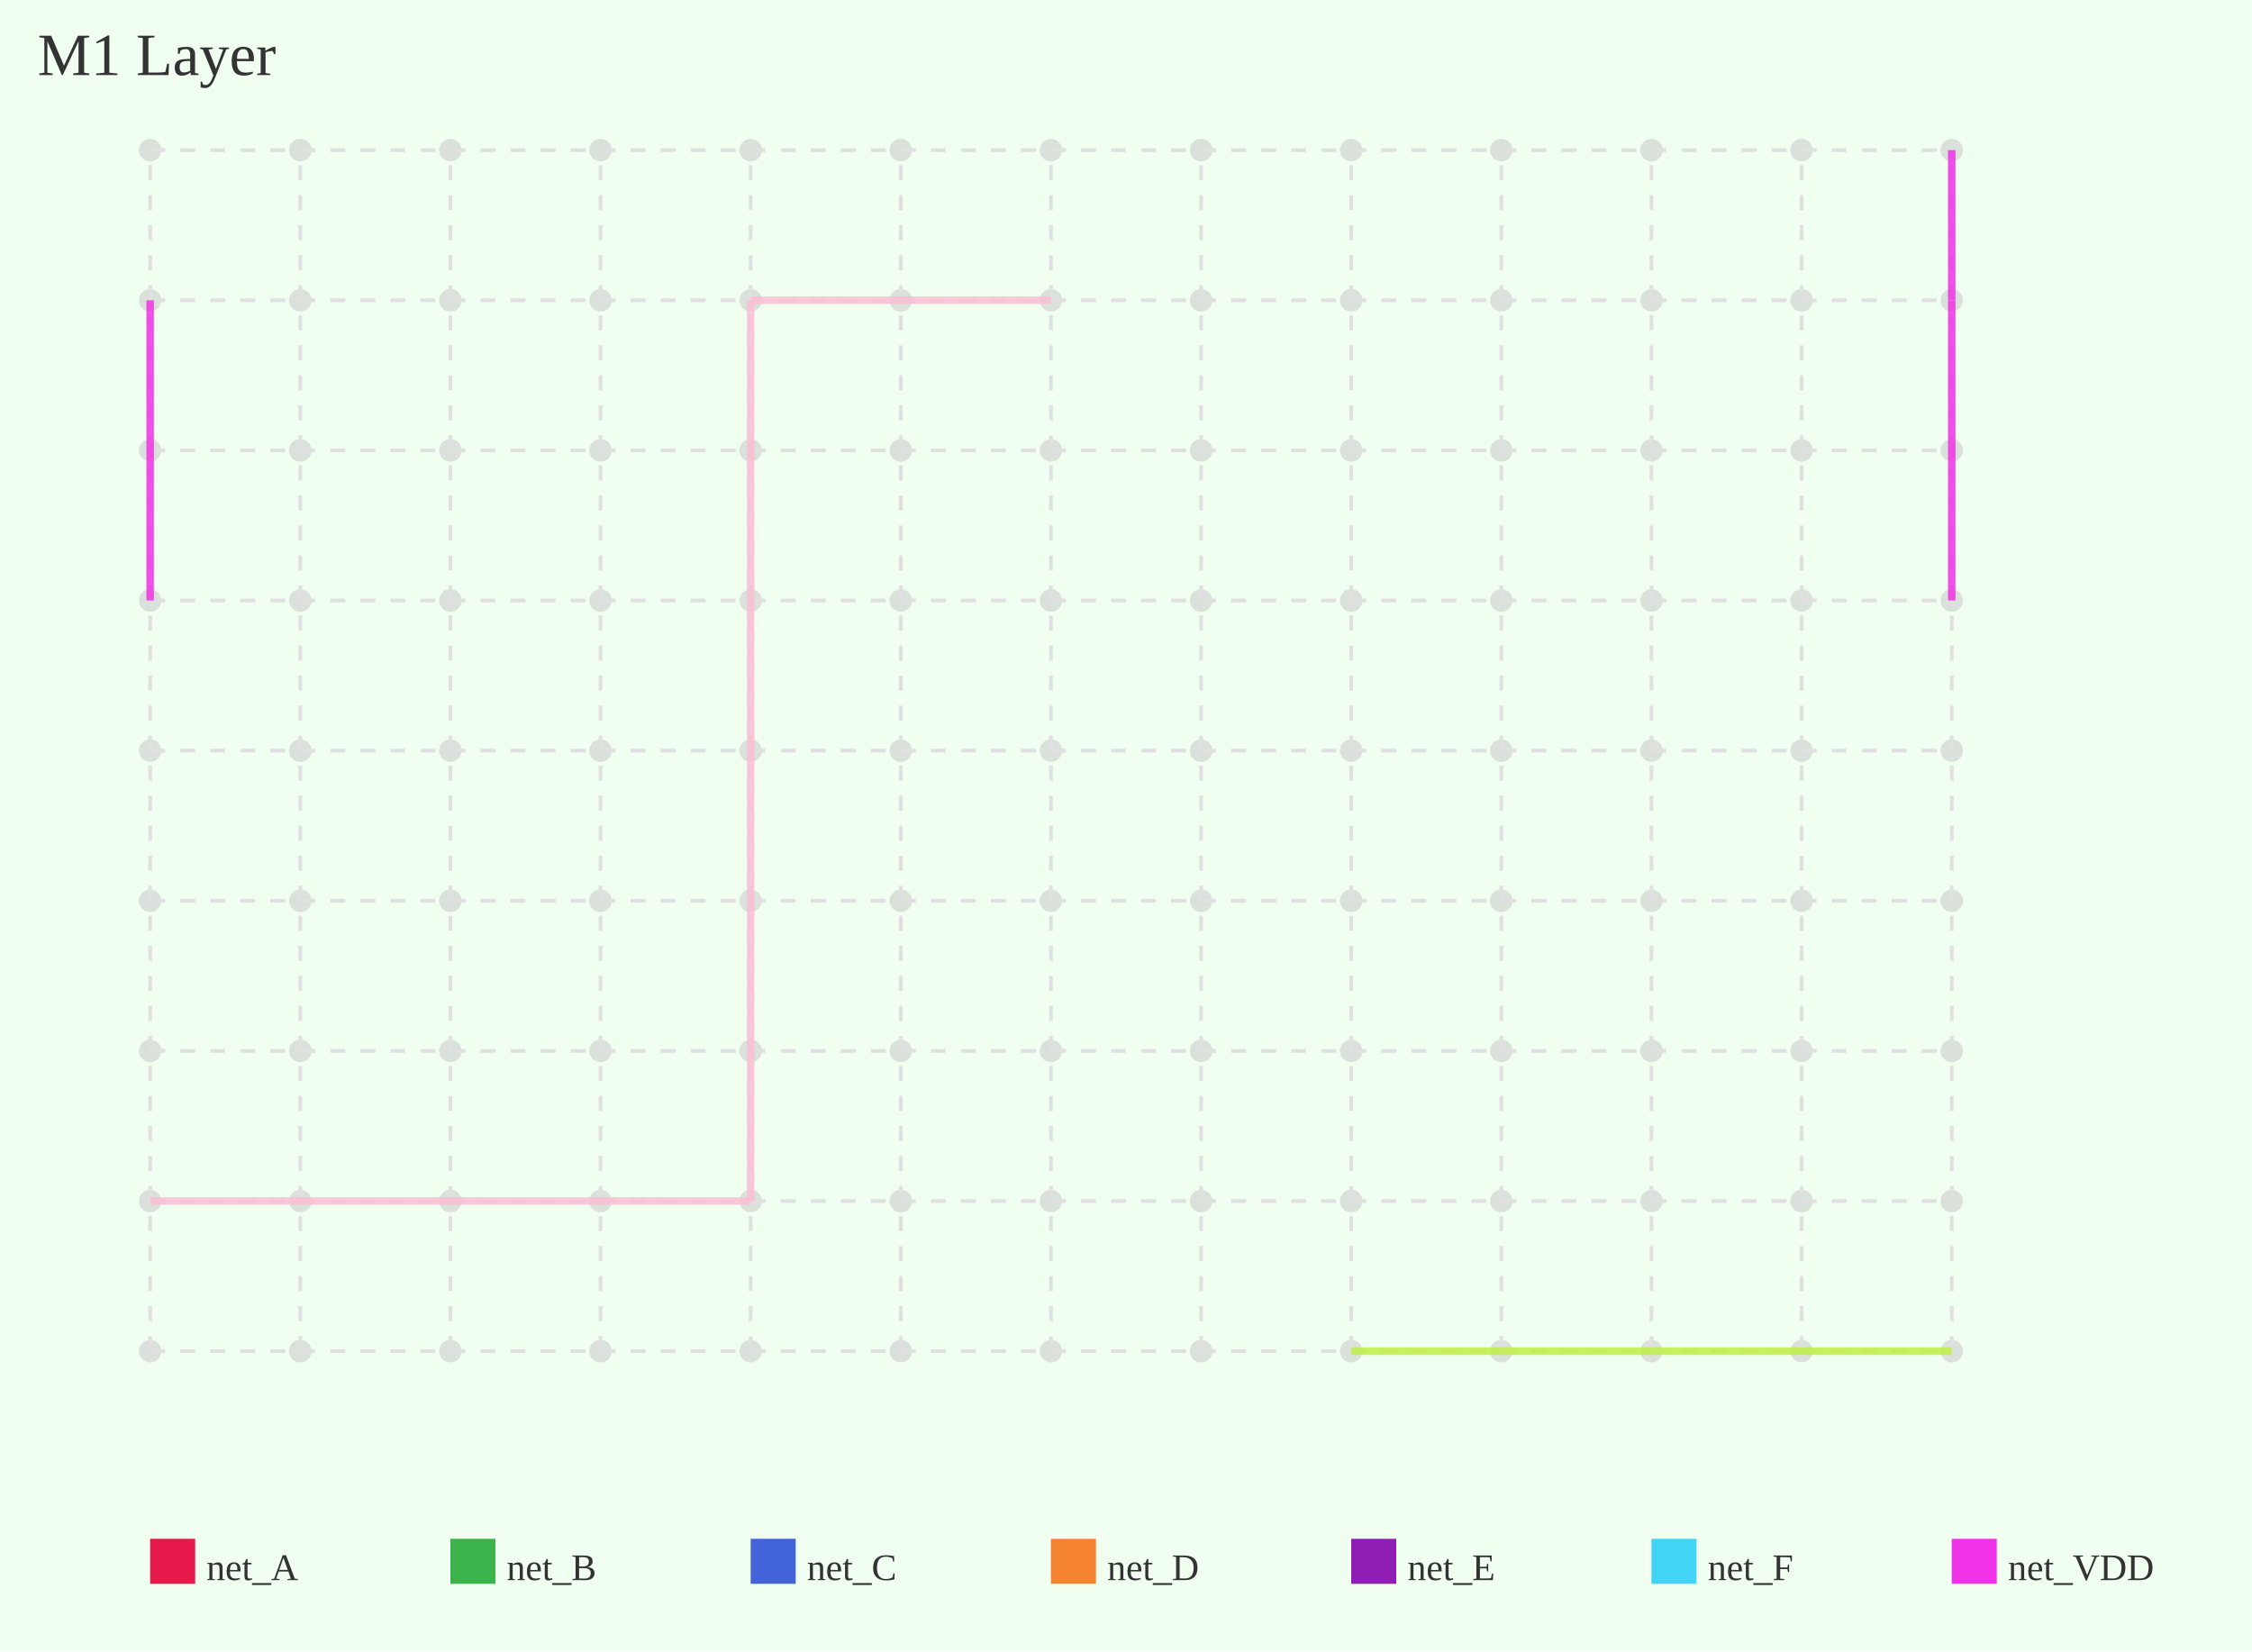
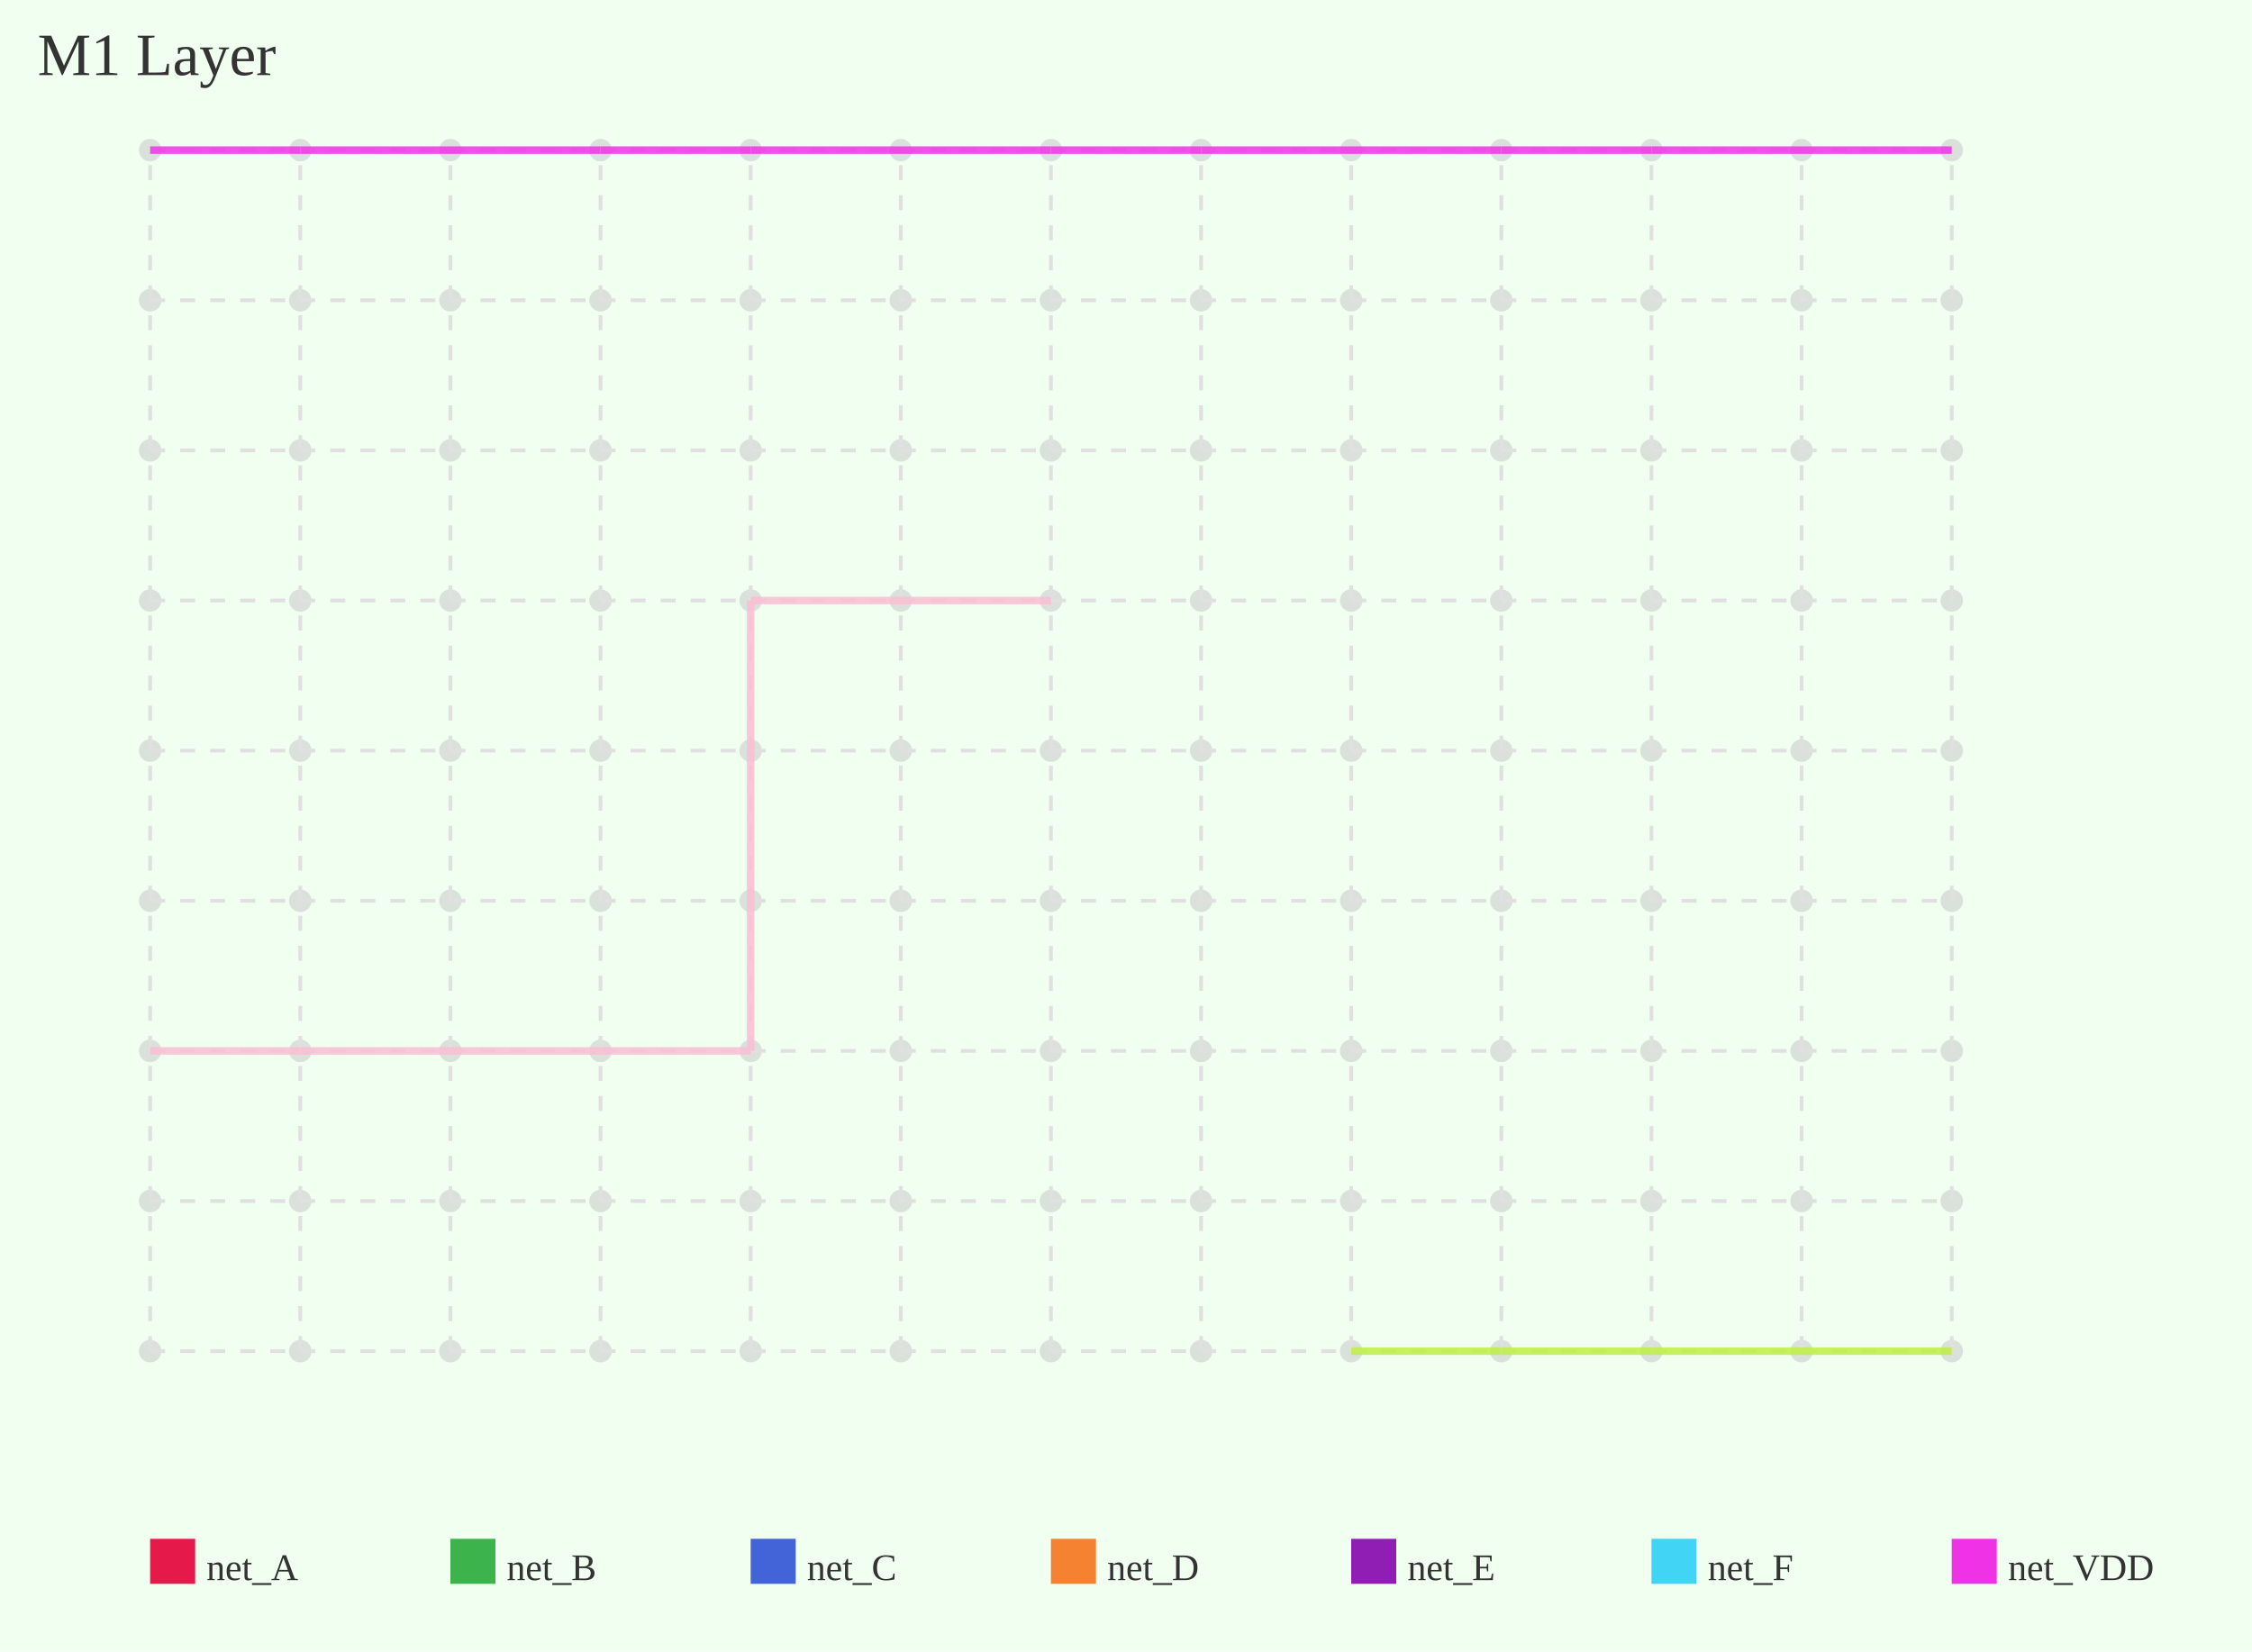
<svg xmlns="http://www.w3.org/2000/svg" width="600" height="440">
  <rect width="600" height="440" fill="#f0fff0" />
  <text x="10" y="20" font-size="16" fill="#333">M1 Layer</text>
  <circle cx="40" cy="360" r="3" fill="#cccccc" opacity="0.6" />
  <circle cx="40" cy="320" r="3" fill="#cccccc" opacity="0.6" />
  <circle cx="40" cy="280" r="3" fill="#cccccc" opacity="0.6" />
  <circle cx="40" cy="240" r="3" fill="#cccccc" opacity="0.6" />
  <circle cx="40" cy="200" r="3" fill="#cccccc" opacity="0.6" />
  <circle cx="40" cy="160" r="3" fill="#cccccc" opacity="0.6" />
  <circle cx="40" cy="120" r="3" fill="#cccccc" opacity="0.6" />
  <circle cx="40" cy="80" r="3" fill="#cccccc" opacity="0.6" />
  <circle cx="40" cy="40" r="3" fill="#cccccc" opacity="0.6" />
  <circle cx="80" cy="360" r="3" fill="#cccccc" opacity="0.6" />
  <circle cx="80" cy="320" r="3" fill="#cccccc" opacity="0.6" />
  <circle cx="80" cy="280" r="3" fill="#cccccc" opacity="0.6" />
  <circle cx="80" cy="240" r="3" fill="#cccccc" opacity="0.6" />
  <circle cx="80" cy="200" r="3" fill="#cccccc" opacity="0.6" />
  <circle cx="80" cy="160" r="3" fill="#cccccc" opacity="0.6" />
  <circle cx="80" cy="120" r="3" fill="#cccccc" opacity="0.6" />
  <circle cx="80" cy="80" r="3" fill="#cccccc" opacity="0.6" />
  <circle cx="80" cy="40" r="3" fill="#cccccc" opacity="0.6" />
  <circle cx="120" cy="360" r="3" fill="#cccccc" opacity="0.6" />
  <circle cx="120" cy="320" r="3" fill="#cccccc" opacity="0.6" />
  <circle cx="120" cy="280" r="3" fill="#cccccc" opacity="0.6" />
  <circle cx="120" cy="240" r="3" fill="#cccccc" opacity="0.6" />
  <circle cx="120" cy="200" r="3" fill="#cccccc" opacity="0.6" />
  <circle cx="120" cy="160" r="3" fill="#cccccc" opacity="0.6" />
  <circle cx="120" cy="120" r="3" fill="#cccccc" opacity="0.6" />
  <circle cx="120" cy="80" r="3" fill="#cccccc" opacity="0.6" />
  <circle cx="120" cy="40" r="3" fill="#cccccc" opacity="0.6" />
  <circle cx="160" cy="360" r="3" fill="#cccccc" opacity="0.6" />
  <circle cx="160" cy="320" r="3" fill="#cccccc" opacity="0.6" />
  <circle cx="160" cy="280" r="3" fill="#cccccc" opacity="0.6" />
  <circle cx="160" cy="240" r="3" fill="#cccccc" opacity="0.6" />
  <circle cx="160" cy="200" r="3" fill="#cccccc" opacity="0.6" />
  <circle cx="160" cy="160" r="3" fill="#cccccc" opacity="0.6" />
  <circle cx="160" cy="120" r="3" fill="#cccccc" opacity="0.6" />
  <circle cx="160" cy="80" r="3" fill="#cccccc" opacity="0.6" />
  <circle cx="160" cy="40" r="3" fill="#cccccc" opacity="0.6" />
  <circle cx="200" cy="360" r="3" fill="#cccccc" opacity="0.6" />
  <circle cx="200" cy="320" r="3" fill="#cccccc" opacity="0.6" />
  <circle cx="200" cy="280" r="3" fill="#cccccc" opacity="0.6" />
  <circle cx="200" cy="240" r="3" fill="#cccccc" opacity="0.6" />
  <circle cx="200" cy="200" r="3" fill="#cccccc" opacity="0.6" />
  <circle cx="200" cy="160" r="3" fill="#cccccc" opacity="0.6" />
  <circle cx="200" cy="120" r="3" fill="#cccccc" opacity="0.6" />
  <circle cx="200" cy="80" r="3" fill="#cccccc" opacity="0.6" />
  <circle cx="200" cy="40" r="3" fill="#cccccc" opacity="0.6" />
  <circle cx="240" cy="360" r="3" fill="#cccccc" opacity="0.6" />
  <circle cx="240" cy="320" r="3" fill="#cccccc" opacity="0.6" />
  <circle cx="240" cy="280" r="3" fill="#cccccc" opacity="0.6" />
  <circle cx="240" cy="240" r="3" fill="#cccccc" opacity="0.6" />
  <circle cx="240" cy="200" r="3" fill="#cccccc" opacity="0.6" />
  <circle cx="240" cy="160" r="3" fill="#cccccc" opacity="0.6" />
  <circle cx="240" cy="120" r="3" fill="#cccccc" opacity="0.6" />
  <circle cx="240" cy="80" r="3" fill="#cccccc" opacity="0.6" />
  <circle cx="240" cy="40" r="3" fill="#cccccc" opacity="0.6" />
  <circle cx="280" cy="360" r="3" fill="#cccccc" opacity="0.6" />
  <circle cx="280" cy="320" r="3" fill="#cccccc" opacity="0.6" />
  <circle cx="280" cy="280" r="3" fill="#cccccc" opacity="0.6" />
  <circle cx="280" cy="240" r="3" fill="#cccccc" opacity="0.6" />
  <circle cx="280" cy="200" r="3" fill="#cccccc" opacity="0.6" />
  <circle cx="280" cy="160" r="3" fill="#cccccc" opacity="0.6" />
  <circle cx="280" cy="120" r="3" fill="#cccccc" opacity="0.6" />
  <circle cx="280" cy="80" r="3" fill="#cccccc" opacity="0.6" />
  <circle cx="280" cy="40" r="3" fill="#cccccc" opacity="0.6" />
  <circle cx="320" cy="360" r="3" fill="#cccccc" opacity="0.6" />
  <circle cx="320" cy="320" r="3" fill="#cccccc" opacity="0.6" />
  <circle cx="320" cy="280" r="3" fill="#cccccc" opacity="0.6" />
  <circle cx="320" cy="240" r="3" fill="#cccccc" opacity="0.6" />
  <circle cx="320" cy="200" r="3" fill="#cccccc" opacity="0.6" />
  <circle cx="320" cy="160" r="3" fill="#cccccc" opacity="0.6" />
  <circle cx="320" cy="120" r="3" fill="#cccccc" opacity="0.6" />
  <circle cx="320" cy="80" r="3" fill="#cccccc" opacity="0.6" />
  <circle cx="320" cy="40" r="3" fill="#cccccc" opacity="0.6" />
  <circle cx="360" cy="360" r="3" fill="#cccccc" opacity="0.6" />
  <circle cx="360" cy="320" r="3" fill="#cccccc" opacity="0.6" />
  <circle cx="360" cy="280" r="3" fill="#cccccc" opacity="0.6" />
  <circle cx="360" cy="240" r="3" fill="#cccccc" opacity="0.6" />
  <circle cx="360" cy="200" r="3" fill="#cccccc" opacity="0.6" />
  <circle cx="360" cy="160" r="3" fill="#cccccc" opacity="0.6" />
  <circle cx="360" cy="120" r="3" fill="#cccccc" opacity="0.6" />
  <circle cx="360" cy="80" r="3" fill="#cccccc" opacity="0.6" />
  <circle cx="360" cy="40" r="3" fill="#cccccc" opacity="0.6" />
  <circle cx="400" cy="360" r="3" fill="#cccccc" opacity="0.6" />
  <circle cx="400" cy="320" r="3" fill="#cccccc" opacity="0.6" />
  <circle cx="400" cy="280" r="3" fill="#cccccc" opacity="0.6" />
  <circle cx="400" cy="240" r="3" fill="#cccccc" opacity="0.6" />
  <circle cx="400" cy="200" r="3" fill="#cccccc" opacity="0.6" />
  <circle cx="400" cy="160" r="3" fill="#cccccc" opacity="0.6" />
  <circle cx="400" cy="120" r="3" fill="#cccccc" opacity="0.6" />
  <circle cx="400" cy="80" r="3" fill="#cccccc" opacity="0.6" />
  <circle cx="400" cy="40" r="3" fill="#cccccc" opacity="0.6" />
  <circle cx="440" cy="360" r="3" fill="#cccccc" opacity="0.6" />
  <circle cx="440" cy="320" r="3" fill="#cccccc" opacity="0.6" />
  <circle cx="440" cy="280" r="3" fill="#cccccc" opacity="0.6" />
  <circle cx="440" cy="240" r="3" fill="#cccccc" opacity="0.6" />
  <circle cx="440" cy="200" r="3" fill="#cccccc" opacity="0.6" />
  <circle cx="440" cy="160" r="3" fill="#cccccc" opacity="0.6" />
  <circle cx="440" cy="120" r="3" fill="#cccccc" opacity="0.6" />
  <circle cx="440" cy="80" r="3" fill="#cccccc" opacity="0.6" />
  <circle cx="440" cy="40" r="3" fill="#cccccc" opacity="0.6" />
  <circle cx="480" cy="360" r="3" fill="#cccccc" opacity="0.6" />
  <circle cx="480" cy="320" r="3" fill="#cccccc" opacity="0.6" />
  <circle cx="480" cy="280" r="3" fill="#cccccc" opacity="0.6" />
  <circle cx="480" cy="240" r="3" fill="#cccccc" opacity="0.6" />
  <circle cx="480" cy="200" r="3" fill="#cccccc" opacity="0.6" />
  <circle cx="480" cy="160" r="3" fill="#cccccc" opacity="0.6" />
  <circle cx="480" cy="120" r="3" fill="#cccccc" opacity="0.6" />
  <circle cx="480" cy="80" r="3" fill="#cccccc" opacity="0.6" />
  <circle cx="480" cy="40" r="3" fill="#cccccc" opacity="0.6" />
  <circle cx="520" cy="360" r="3" fill="#cccccc" opacity="0.6" />
  <circle cx="520" cy="320" r="3" fill="#cccccc" opacity="0.6" />
  <circle cx="520" cy="280" r="3" fill="#cccccc" opacity="0.6" />
  <circle cx="520" cy="240" r="3" fill="#cccccc" opacity="0.6" />
  <circle cx="520" cy="200" r="3" fill="#cccccc" opacity="0.6" />
  <circle cx="520" cy="160" r="3" fill="#cccccc" opacity="0.6" />
  <circle cx="520" cy="120" r="3" fill="#cccccc" opacity="0.6" />
  <circle cx="520" cy="80" r="3" fill="#cccccc" opacity="0.6" />
  <circle cx="520" cy="40" r="3" fill="#cccccc" opacity="0.6" />
  <line x1="40" y1="360" x2="40" y2="320" stroke="#e0e0e0" stroke-width="1" stroke-dasharray="4,4" />
  <line x1="40" y1="360" x2="80" y2="360" stroke="#e0e0e0" stroke-width="1" stroke-dasharray="4,4" />
  <line x1="40" y1="320" x2="40" y2="280" stroke="#e0e0e0" stroke-width="1" stroke-dasharray="4,4" />
  <line x1="40" y1="320" x2="80" y2="320" stroke="#e0e0e0" stroke-width="1" stroke-dasharray="4,4" />
  <line x1="40" y1="280" x2="40" y2="240" stroke="#e0e0e0" stroke-width="1" stroke-dasharray="4,4" />
  <line x1="40" y1="280" x2="80" y2="280" stroke="#e0e0e0" stroke-width="1" stroke-dasharray="4,4" />
  <line x1="40" y1="240" x2="40" y2="200" stroke="#e0e0e0" stroke-width="1" stroke-dasharray="4,4" />
  <line x1="40" y1="240" x2="80" y2="240" stroke="#e0e0e0" stroke-width="1" stroke-dasharray="4,4" />
  <line x1="40" y1="200" x2="40" y2="160" stroke="#e0e0e0" stroke-width="1" stroke-dasharray="4,4" />
  <line x1="40" y1="200" x2="80" y2="200" stroke="#e0e0e0" stroke-width="1" stroke-dasharray="4,4" />
  <line x1="40" y1="160" x2="40" y2="120" stroke="#e0e0e0" stroke-width="1" stroke-dasharray="4,4" />
  <line x1="40" y1="160" x2="80" y2="160" stroke="#e0e0e0" stroke-width="1" stroke-dasharray="4,4" />
  <line x1="40" y1="120" x2="40" y2="80" stroke="#e0e0e0" stroke-width="1" stroke-dasharray="4,4" />
  <line x1="40" y1="120" x2="80" y2="120" stroke="#e0e0e0" stroke-width="1" stroke-dasharray="4,4" />
  <line x1="40" y1="80" x2="40" y2="40" stroke="#e0e0e0" stroke-width="1" stroke-dasharray="4,4" />
  <line x1="40" y1="80" x2="80" y2="80" stroke="#e0e0e0" stroke-width="1" stroke-dasharray="4,4" />
  <line x1="40" y1="40" x2="80" y2="40" stroke="#e0e0e0" stroke-width="1" stroke-dasharray="4,4" />
  <line x1="80" y1="360" x2="80" y2="320" stroke="#e0e0e0" stroke-width="1" stroke-dasharray="4,4" />
  <line x1="80" y1="360" x2="120" y2="360" stroke="#e0e0e0" stroke-width="1" stroke-dasharray="4,4" />
  <line x1="80" y1="320" x2="80" y2="280" stroke="#e0e0e0" stroke-width="1" stroke-dasharray="4,4" />
  <line x1="80" y1="320" x2="120" y2="320" stroke="#e0e0e0" stroke-width="1" stroke-dasharray="4,4" />
  <line x1="80" y1="280" x2="80" y2="240" stroke="#e0e0e0" stroke-width="1" stroke-dasharray="4,4" />
  <line x1="80" y1="280" x2="120" y2="280" stroke="#e0e0e0" stroke-width="1" stroke-dasharray="4,4" />
  <line x1="80" y1="240" x2="80" y2="200" stroke="#e0e0e0" stroke-width="1" stroke-dasharray="4,4" />
  <line x1="80" y1="240" x2="120" y2="240" stroke="#e0e0e0" stroke-width="1" stroke-dasharray="4,4" />
  <line x1="80" y1="200" x2="80" y2="160" stroke="#e0e0e0" stroke-width="1" stroke-dasharray="4,4" />
  <line x1="80" y1="200" x2="120" y2="200" stroke="#e0e0e0" stroke-width="1" stroke-dasharray="4,4" />
  <line x1="80" y1="160" x2="80" y2="120" stroke="#e0e0e0" stroke-width="1" stroke-dasharray="4,4" />
  <line x1="80" y1="160" x2="120" y2="160" stroke="#e0e0e0" stroke-width="1" stroke-dasharray="4,4" />
  <line x1="80" y1="120" x2="80" y2="80" stroke="#e0e0e0" stroke-width="1" stroke-dasharray="4,4" />
  <line x1="80" y1="120" x2="120" y2="120" stroke="#e0e0e0" stroke-width="1" stroke-dasharray="4,4" />
  <line x1="80" y1="80" x2="80" y2="40" stroke="#e0e0e0" stroke-width="1" stroke-dasharray="4,4" />
  <line x1="80" y1="80" x2="120" y2="80" stroke="#e0e0e0" stroke-width="1" stroke-dasharray="4,4" />
  <line x1="80" y1="40" x2="120" y2="40" stroke="#e0e0e0" stroke-width="1" stroke-dasharray="4,4" />
  <line x1="120" y1="360" x2="120" y2="320" stroke="#e0e0e0" stroke-width="1" stroke-dasharray="4,4" />
  <line x1="120" y1="360" x2="160" y2="360" stroke="#e0e0e0" stroke-width="1" stroke-dasharray="4,4" />
  <line x1="120" y1="320" x2="120" y2="280" stroke="#e0e0e0" stroke-width="1" stroke-dasharray="4,4" />
  <line x1="120" y1="320" x2="160" y2="320" stroke="#e0e0e0" stroke-width="1" stroke-dasharray="4,4" />
  <line x1="120" y1="280" x2="120" y2="240" stroke="#e0e0e0" stroke-width="1" stroke-dasharray="4,4" />
  <line x1="120" y1="280" x2="160" y2="280" stroke="#e0e0e0" stroke-width="1" stroke-dasharray="4,4" />
  <line x1="120" y1="240" x2="120" y2="200" stroke="#e0e0e0" stroke-width="1" stroke-dasharray="4,4" />
  <line x1="120" y1="240" x2="160" y2="240" stroke="#e0e0e0" stroke-width="1" stroke-dasharray="4,4" />
  <line x1="120" y1="200" x2="120" y2="160" stroke="#e0e0e0" stroke-width="1" stroke-dasharray="4,4" />
  <line x1="120" y1="200" x2="160" y2="200" stroke="#e0e0e0" stroke-width="1" stroke-dasharray="4,4" />
  <line x1="120" y1="160" x2="120" y2="120" stroke="#e0e0e0" stroke-width="1" stroke-dasharray="4,4" />
  <line x1="120" y1="160" x2="160" y2="160" stroke="#e0e0e0" stroke-width="1" stroke-dasharray="4,4" />
  <line x1="120" y1="120" x2="120" y2="80" stroke="#e0e0e0" stroke-width="1" stroke-dasharray="4,4" />
  <line x1="120" y1="120" x2="160" y2="120" stroke="#e0e0e0" stroke-width="1" stroke-dasharray="4,4" />
  <line x1="120" y1="80" x2="120" y2="40" stroke="#e0e0e0" stroke-width="1" stroke-dasharray="4,4" />
  <line x1="120" y1="80" x2="160" y2="80" stroke="#e0e0e0" stroke-width="1" stroke-dasharray="4,4" />
  <line x1="120" y1="40" x2="160" y2="40" stroke="#e0e0e0" stroke-width="1" stroke-dasharray="4,4" />
  <line x1="160" y1="360" x2="160" y2="320" stroke="#e0e0e0" stroke-width="1" stroke-dasharray="4,4" />
  <line x1="160" y1="360" x2="200" y2="360" stroke="#e0e0e0" stroke-width="1" stroke-dasharray="4,4" />
  <line x1="160" y1="320" x2="160" y2="280" stroke="#e0e0e0" stroke-width="1" stroke-dasharray="4,4" />
  <line x1="160" y1="320" x2="200" y2="320" stroke="#e0e0e0" stroke-width="1" stroke-dasharray="4,4" />
  <line x1="160" y1="280" x2="160" y2="240" stroke="#e0e0e0" stroke-width="1" stroke-dasharray="4,4" />
  <line x1="160" y1="280" x2="200" y2="280" stroke="#e0e0e0" stroke-width="1" stroke-dasharray="4,4" />
  <line x1="160" y1="240" x2="160" y2="200" stroke="#e0e0e0" stroke-width="1" stroke-dasharray="4,4" />
  <line x1="160" y1="240" x2="200" y2="240" stroke="#e0e0e0" stroke-width="1" stroke-dasharray="4,4" />
  <line x1="160" y1="200" x2="160" y2="160" stroke="#e0e0e0" stroke-width="1" stroke-dasharray="4,4" />
  <line x1="160" y1="200" x2="200" y2="200" stroke="#e0e0e0" stroke-width="1" stroke-dasharray="4,4" />
  <line x1="160" y1="160" x2="160" y2="120" stroke="#e0e0e0" stroke-width="1" stroke-dasharray="4,4" />
  <line x1="160" y1="160" x2="200" y2="160" stroke="#e0e0e0" stroke-width="1" stroke-dasharray="4,4" />
  <line x1="160" y1="120" x2="160" y2="80" stroke="#e0e0e0" stroke-width="1" stroke-dasharray="4,4" />
  <line x1="160" y1="120" x2="200" y2="120" stroke="#e0e0e0" stroke-width="1" stroke-dasharray="4,4" />
  <line x1="160" y1="80" x2="160" y2="40" stroke="#e0e0e0" stroke-width="1" stroke-dasharray="4,4" />
  <line x1="160" y1="80" x2="200" y2="80" stroke="#e0e0e0" stroke-width="1" stroke-dasharray="4,4" />
  <line x1="160" y1="40" x2="200" y2="40" stroke="#e0e0e0" stroke-width="1" stroke-dasharray="4,4" />
  <line x1="200" y1="360" x2="200" y2="320" stroke="#e0e0e0" stroke-width="1" stroke-dasharray="4,4" />
  <line x1="200" y1="360" x2="240" y2="360" stroke="#e0e0e0" stroke-width="1" stroke-dasharray="4,4" />
  <line x1="200" y1="320" x2="200" y2="280" stroke="#e0e0e0" stroke-width="1" stroke-dasharray="4,4" />
  <line x1="200" y1="320" x2="240" y2="320" stroke="#e0e0e0" stroke-width="1" stroke-dasharray="4,4" />
  <line x1="200" y1="280" x2="200" y2="240" stroke="#e0e0e0" stroke-width="1" stroke-dasharray="4,4" />
  <line x1="200" y1="280" x2="240" y2="280" stroke="#e0e0e0" stroke-width="1" stroke-dasharray="4,4" />
  <line x1="200" y1="240" x2="200" y2="200" stroke="#e0e0e0" stroke-width="1" stroke-dasharray="4,4" />
  <line x1="200" y1="240" x2="240" y2="240" stroke="#e0e0e0" stroke-width="1" stroke-dasharray="4,4" />
  <line x1="200" y1="200" x2="200" y2="160" stroke="#e0e0e0" stroke-width="1" stroke-dasharray="4,4" />
  <line x1="200" y1="200" x2="240" y2="200" stroke="#e0e0e0" stroke-width="1" stroke-dasharray="4,4" />
  <line x1="200" y1="160" x2="200" y2="120" stroke="#e0e0e0" stroke-width="1" stroke-dasharray="4,4" />
  <line x1="200" y1="160" x2="240" y2="160" stroke="#e0e0e0" stroke-width="1" stroke-dasharray="4,4" />
  <line x1="200" y1="120" x2="200" y2="80" stroke="#e0e0e0" stroke-width="1" stroke-dasharray="4,4" />
  <line x1="200" y1="120" x2="240" y2="120" stroke="#e0e0e0" stroke-width="1" stroke-dasharray="4,4" />
  <line x1="200" y1="80" x2="200" y2="40" stroke="#e0e0e0" stroke-width="1" stroke-dasharray="4,4" />
  <line x1="200" y1="80" x2="240" y2="80" stroke="#e0e0e0" stroke-width="1" stroke-dasharray="4,4" />
  <line x1="200" y1="40" x2="240" y2="40" stroke="#e0e0e0" stroke-width="1" stroke-dasharray="4,4" />
  <line x1="240" y1="360" x2="240" y2="320" stroke="#e0e0e0" stroke-width="1" stroke-dasharray="4,4" />
  <line x1="240" y1="360" x2="280" y2="360" stroke="#e0e0e0" stroke-width="1" stroke-dasharray="4,4" />
  <line x1="240" y1="320" x2="240" y2="280" stroke="#e0e0e0" stroke-width="1" stroke-dasharray="4,4" />
  <line x1="240" y1="320" x2="280" y2="320" stroke="#e0e0e0" stroke-width="1" stroke-dasharray="4,4" />
  <line x1="240" y1="280" x2="240" y2="240" stroke="#e0e0e0" stroke-width="1" stroke-dasharray="4,4" />
  <line x1="240" y1="280" x2="280" y2="280" stroke="#e0e0e0" stroke-width="1" stroke-dasharray="4,4" />
  <line x1="240" y1="240" x2="240" y2="200" stroke="#e0e0e0" stroke-width="1" stroke-dasharray="4,4" />
  <line x1="240" y1="240" x2="280" y2="240" stroke="#e0e0e0" stroke-width="1" stroke-dasharray="4,4" />
  <line x1="240" y1="200" x2="240" y2="160" stroke="#e0e0e0" stroke-width="1" stroke-dasharray="4,4" />
  <line x1="240" y1="200" x2="280" y2="200" stroke="#e0e0e0" stroke-width="1" stroke-dasharray="4,4" />
  <line x1="240" y1="160" x2="240" y2="120" stroke="#e0e0e0" stroke-width="1" stroke-dasharray="4,4" />
  <line x1="240" y1="160" x2="280" y2="160" stroke="#e0e0e0" stroke-width="1" stroke-dasharray="4,4" />
  <line x1="240" y1="120" x2="240" y2="80" stroke="#e0e0e0" stroke-width="1" stroke-dasharray="4,4" />
  <line x1="240" y1="120" x2="280" y2="120" stroke="#e0e0e0" stroke-width="1" stroke-dasharray="4,4" />
  <line x1="240" y1="80" x2="240" y2="40" stroke="#e0e0e0" stroke-width="1" stroke-dasharray="4,4" />
  <line x1="240" y1="80" x2="280" y2="80" stroke="#e0e0e0" stroke-width="1" stroke-dasharray="4,4" />
  <line x1="240" y1="40" x2="280" y2="40" stroke="#e0e0e0" stroke-width="1" stroke-dasharray="4,4" />
  <line x1="280" y1="360" x2="280" y2="320" stroke="#e0e0e0" stroke-width="1" stroke-dasharray="4,4" />
  <line x1="280" y1="360" x2="320" y2="360" stroke="#e0e0e0" stroke-width="1" stroke-dasharray="4,4" />
  <line x1="280" y1="320" x2="280" y2="280" stroke="#e0e0e0" stroke-width="1" stroke-dasharray="4,4" />
  <line x1="280" y1="320" x2="320" y2="320" stroke="#e0e0e0" stroke-width="1" stroke-dasharray="4,4" />
  <line x1="280" y1="280" x2="280" y2="240" stroke="#e0e0e0" stroke-width="1" stroke-dasharray="4,4" />
  <line x1="280" y1="280" x2="320" y2="280" stroke="#e0e0e0" stroke-width="1" stroke-dasharray="4,4" />
  <line x1="280" y1="240" x2="280" y2="200" stroke="#e0e0e0" stroke-width="1" stroke-dasharray="4,4" />
  <line x1="280" y1="240" x2="320" y2="240" stroke="#e0e0e0" stroke-width="1" stroke-dasharray="4,4" />
  <line x1="280" y1="200" x2="280" y2="160" stroke="#e0e0e0" stroke-width="1" stroke-dasharray="4,4" />
  <line x1="280" y1="200" x2="320" y2="200" stroke="#e0e0e0" stroke-width="1" stroke-dasharray="4,4" />
  <line x1="280" y1="160" x2="280" y2="120" stroke="#e0e0e0" stroke-width="1" stroke-dasharray="4,4" />
  <line x1="280" y1="160" x2="320" y2="160" stroke="#e0e0e0" stroke-width="1" stroke-dasharray="4,4" />
  <line x1="280" y1="120" x2="280" y2="80" stroke="#e0e0e0" stroke-width="1" stroke-dasharray="4,4" />
  <line x1="280" y1="120" x2="320" y2="120" stroke="#e0e0e0" stroke-width="1" stroke-dasharray="4,4" />
  <line x1="280" y1="80" x2="280" y2="40" stroke="#e0e0e0" stroke-width="1" stroke-dasharray="4,4" />
  <line x1="280" y1="80" x2="320" y2="80" stroke="#e0e0e0" stroke-width="1" stroke-dasharray="4,4" />
  <line x1="280" y1="40" x2="320" y2="40" stroke="#e0e0e0" stroke-width="1" stroke-dasharray="4,4" />
  <line x1="320" y1="360" x2="320" y2="320" stroke="#e0e0e0" stroke-width="1" stroke-dasharray="4,4" />
  <line x1="320" y1="360" x2="360" y2="360" stroke="#e0e0e0" stroke-width="1" stroke-dasharray="4,4" />
  <line x1="320" y1="320" x2="320" y2="280" stroke="#e0e0e0" stroke-width="1" stroke-dasharray="4,4" />
  <line x1="320" y1="320" x2="360" y2="320" stroke="#e0e0e0" stroke-width="1" stroke-dasharray="4,4" />
  <line x1="320" y1="280" x2="320" y2="240" stroke="#e0e0e0" stroke-width="1" stroke-dasharray="4,4" />
  <line x1="320" y1="280" x2="360" y2="280" stroke="#e0e0e0" stroke-width="1" stroke-dasharray="4,4" />
  <line x1="320" y1="240" x2="320" y2="200" stroke="#e0e0e0" stroke-width="1" stroke-dasharray="4,4" />
  <line x1="320" y1="240" x2="360" y2="240" stroke="#e0e0e0" stroke-width="1" stroke-dasharray="4,4" />
  <line x1="320" y1="200" x2="320" y2="160" stroke="#e0e0e0" stroke-width="1" stroke-dasharray="4,4" />
  <line x1="320" y1="200" x2="360" y2="200" stroke="#e0e0e0" stroke-width="1" stroke-dasharray="4,4" />
  <line x1="320" y1="160" x2="320" y2="120" stroke="#e0e0e0" stroke-width="1" stroke-dasharray="4,4" />
  <line x1="320" y1="160" x2="360" y2="160" stroke="#e0e0e0" stroke-width="1" stroke-dasharray="4,4" />
  <line x1="320" y1="120" x2="320" y2="80" stroke="#e0e0e0" stroke-width="1" stroke-dasharray="4,4" />
  <line x1="320" y1="120" x2="360" y2="120" stroke="#e0e0e0" stroke-width="1" stroke-dasharray="4,4" />
  <line x1="320" y1="80" x2="320" y2="40" stroke="#e0e0e0" stroke-width="1" stroke-dasharray="4,4" />
  <line x1="320" y1="80" x2="360" y2="80" stroke="#e0e0e0" stroke-width="1" stroke-dasharray="4,4" />
  <line x1="320" y1="40" x2="360" y2="40" stroke="#e0e0e0" stroke-width="1" stroke-dasharray="4,4" />
  <line x1="360" y1="360" x2="360" y2="320" stroke="#e0e0e0" stroke-width="1" stroke-dasharray="4,4" />
  <line x1="360" y1="360" x2="400" y2="360" stroke="#e0e0e0" stroke-width="1" stroke-dasharray="4,4" />
  <line x1="360" y1="320" x2="360" y2="280" stroke="#e0e0e0" stroke-width="1" stroke-dasharray="4,4" />
  <line x1="360" y1="320" x2="400" y2="320" stroke="#e0e0e0" stroke-width="1" stroke-dasharray="4,4" />
  <line x1="360" y1="280" x2="360" y2="240" stroke="#e0e0e0" stroke-width="1" stroke-dasharray="4,4" />
  <line x1="360" y1="280" x2="400" y2="280" stroke="#e0e0e0" stroke-width="1" stroke-dasharray="4,4" />
  <line x1="360" y1="240" x2="360" y2="200" stroke="#e0e0e0" stroke-width="1" stroke-dasharray="4,4" />
  <line x1="360" y1="240" x2="400" y2="240" stroke="#e0e0e0" stroke-width="1" stroke-dasharray="4,4" />
  <line x1="360" y1="200" x2="360" y2="160" stroke="#e0e0e0" stroke-width="1" stroke-dasharray="4,4" />
  <line x1="360" y1="200" x2="400" y2="200" stroke="#e0e0e0" stroke-width="1" stroke-dasharray="4,4" />
  <line x1="360" y1="160" x2="360" y2="120" stroke="#e0e0e0" stroke-width="1" stroke-dasharray="4,4" />
  <line x1="360" y1="160" x2="400" y2="160" stroke="#e0e0e0" stroke-width="1" stroke-dasharray="4,4" />
  <line x1="360" y1="120" x2="360" y2="80" stroke="#e0e0e0" stroke-width="1" stroke-dasharray="4,4" />
  <line x1="360" y1="120" x2="400" y2="120" stroke="#e0e0e0" stroke-width="1" stroke-dasharray="4,4" />
  <line x1="360" y1="80" x2="360" y2="40" stroke="#e0e0e0" stroke-width="1" stroke-dasharray="4,4" />
  <line x1="360" y1="80" x2="400" y2="80" stroke="#e0e0e0" stroke-width="1" stroke-dasharray="4,4" />
  <line x1="360" y1="40" x2="400" y2="40" stroke="#e0e0e0" stroke-width="1" stroke-dasharray="4,4" />
  <line x1="400" y1="360" x2="400" y2="320" stroke="#e0e0e0" stroke-width="1" stroke-dasharray="4,4" />
  <line x1="400" y1="360" x2="440" y2="360" stroke="#e0e0e0" stroke-width="1" stroke-dasharray="4,4" />
  <line x1="400" y1="320" x2="400" y2="280" stroke="#e0e0e0" stroke-width="1" stroke-dasharray="4,4" />
  <line x1="400" y1="320" x2="440" y2="320" stroke="#e0e0e0" stroke-width="1" stroke-dasharray="4,4" />
  <line x1="400" y1="280" x2="400" y2="240" stroke="#e0e0e0" stroke-width="1" stroke-dasharray="4,4" />
  <line x1="400" y1="280" x2="440" y2="280" stroke="#e0e0e0" stroke-width="1" stroke-dasharray="4,4" />
  <line x1="400" y1="240" x2="400" y2="200" stroke="#e0e0e0" stroke-width="1" stroke-dasharray="4,4" />
  <line x1="400" y1="240" x2="440" y2="240" stroke="#e0e0e0" stroke-width="1" stroke-dasharray="4,4" />
  <line x1="400" y1="200" x2="400" y2="160" stroke="#e0e0e0" stroke-width="1" stroke-dasharray="4,4" />
  <line x1="400" y1="200" x2="440" y2="200" stroke="#e0e0e0" stroke-width="1" stroke-dasharray="4,4" />
  <line x1="400" y1="160" x2="400" y2="120" stroke="#e0e0e0" stroke-width="1" stroke-dasharray="4,4" />
  <line x1="400" y1="160" x2="440" y2="160" stroke="#e0e0e0" stroke-width="1" stroke-dasharray="4,4" />
  <line x1="400" y1="120" x2="400" y2="80" stroke="#e0e0e0" stroke-width="1" stroke-dasharray="4,4" />
  <line x1="400" y1="120" x2="440" y2="120" stroke="#e0e0e0" stroke-width="1" stroke-dasharray="4,4" />
  <line x1="400" y1="80" x2="400" y2="40" stroke="#e0e0e0" stroke-width="1" stroke-dasharray="4,4" />
  <line x1="400" y1="80" x2="440" y2="80" stroke="#e0e0e0" stroke-width="1" stroke-dasharray="4,4" />
  <line x1="400" y1="40" x2="440" y2="40" stroke="#e0e0e0" stroke-width="1" stroke-dasharray="4,4" />
  <line x1="440" y1="360" x2="440" y2="320" stroke="#e0e0e0" stroke-width="1" stroke-dasharray="4,4" />
  <line x1="440" y1="360" x2="480" y2="360" stroke="#e0e0e0" stroke-width="1" stroke-dasharray="4,4" />
  <line x1="440" y1="320" x2="440" y2="280" stroke="#e0e0e0" stroke-width="1" stroke-dasharray="4,4" />
  <line x1="440" y1="320" x2="480" y2="320" stroke="#e0e0e0" stroke-width="1" stroke-dasharray="4,4" />
  <line x1="440" y1="280" x2="440" y2="240" stroke="#e0e0e0" stroke-width="1" stroke-dasharray="4,4" />
  <line x1="440" y1="280" x2="480" y2="280" stroke="#e0e0e0" stroke-width="1" stroke-dasharray="4,4" />
  <line x1="440" y1="240" x2="440" y2="200" stroke="#e0e0e0" stroke-width="1" stroke-dasharray="4,4" />
  <line x1="440" y1="240" x2="480" y2="240" stroke="#e0e0e0" stroke-width="1" stroke-dasharray="4,4" />
  <line x1="440" y1="200" x2="440" y2="160" stroke="#e0e0e0" stroke-width="1" stroke-dasharray="4,4" />
  <line x1="440" y1="200" x2="480" y2="200" stroke="#e0e0e0" stroke-width="1" stroke-dasharray="4,4" />
  <line x1="440" y1="160" x2="440" y2="120" stroke="#e0e0e0" stroke-width="1" stroke-dasharray="4,4" />
  <line x1="440" y1="160" x2="480" y2="160" stroke="#e0e0e0" stroke-width="1" stroke-dasharray="4,4" />
  <line x1="440" y1="120" x2="440" y2="80" stroke="#e0e0e0" stroke-width="1" stroke-dasharray="4,4" />
  <line x1="440" y1="120" x2="480" y2="120" stroke="#e0e0e0" stroke-width="1" stroke-dasharray="4,4" />
  <line x1="440" y1="80" x2="440" y2="40" stroke="#e0e0e0" stroke-width="1" stroke-dasharray="4,4" />
  <line x1="440" y1="80" x2="480" y2="80" stroke="#e0e0e0" stroke-width="1" stroke-dasharray="4,4" />
  <line x1="440" y1="40" x2="480" y2="40" stroke="#e0e0e0" stroke-width="1" stroke-dasharray="4,4" />
  <line x1="480" y1="360" x2="480" y2="320" stroke="#e0e0e0" stroke-width="1" stroke-dasharray="4,4" />
  <line x1="480" y1="360" x2="520" y2="360" stroke="#e0e0e0" stroke-width="1" stroke-dasharray="4,4" />
  <line x1="480" y1="320" x2="480" y2="280" stroke="#e0e0e0" stroke-width="1" stroke-dasharray="4,4" />
  <line x1="480" y1="320" x2="520" y2="320" stroke="#e0e0e0" stroke-width="1" stroke-dasharray="4,4" />
  <line x1="480" y1="280" x2="480" y2="240" stroke="#e0e0e0" stroke-width="1" stroke-dasharray="4,4" />
  <line x1="480" y1="280" x2="520" y2="280" stroke="#e0e0e0" stroke-width="1" stroke-dasharray="4,4" />
  <line x1="480" y1="240" x2="480" y2="200" stroke="#e0e0e0" stroke-width="1" stroke-dasharray="4,4" />
  <line x1="480" y1="240" x2="520" y2="240" stroke="#e0e0e0" stroke-width="1" stroke-dasharray="4,4" />
  <line x1="480" y1="200" x2="480" y2="160" stroke="#e0e0e0" stroke-width="1" stroke-dasharray="4,4" />
  <line x1="480" y1="200" x2="520" y2="200" stroke="#e0e0e0" stroke-width="1" stroke-dasharray="4,4" />
  <line x1="480" y1="160" x2="480" y2="120" stroke="#e0e0e0" stroke-width="1" stroke-dasharray="4,4" />
  <line x1="480" y1="160" x2="520" y2="160" stroke="#e0e0e0" stroke-width="1" stroke-dasharray="4,4" />
  <line x1="480" y1="120" x2="480" y2="80" stroke="#e0e0e0" stroke-width="1" stroke-dasharray="4,4" />
  <line x1="480" y1="120" x2="520" y2="120" stroke="#e0e0e0" stroke-width="1" stroke-dasharray="4,4" />
  <line x1="480" y1="80" x2="480" y2="40" stroke="#e0e0e0" stroke-width="1" stroke-dasharray="4,4" />
  <line x1="480" y1="80" x2="520" y2="80" stroke="#e0e0e0" stroke-width="1" stroke-dasharray="4,4" />
  <line x1="480" y1="40" x2="520" y2="40" stroke="#e0e0e0" stroke-width="1" stroke-dasharray="4,4" />
  <line x1="520" y1="360" x2="520" y2="320" stroke="#e0e0e0" stroke-width="1" stroke-dasharray="4,4" />
  <line x1="520" y1="320" x2="520" y2="280" stroke="#e0e0e0" stroke-width="1" stroke-dasharray="4,4" />
  <line x1="520" y1="280" x2="520" y2="240" stroke="#e0e0e0" stroke-width="1" stroke-dasharray="4,4" />
  <line x1="520" y1="240" x2="520" y2="200" stroke="#e0e0e0" stroke-width="1" stroke-dasharray="4,4" />
  <line x1="520" y1="200" x2="520" y2="160" stroke="#e0e0e0" stroke-width="1" stroke-dasharray="4,4" />
  <line x1="520" y1="160" x2="520" y2="120" stroke="#e0e0e0" stroke-width="1" stroke-dasharray="4,4" />
  <line x1="520" y1="120" x2="520" y2="80" stroke="#e0e0e0" stroke-width="1" stroke-dasharray="4,4" />
  <line x1="520" y1="80" x2="520" y2="40" stroke="#e0e0e0" stroke-width="1" stroke-dasharray="4,4" />
-   <line x1="240" y1="80" x2="200" y2="80" stroke="#fabed4" stroke-width="2" opacity="0.85" />
-   <line x1="280" y1="80" x2="240" y2="80" stroke="#fabed4" stroke-width="2" opacity="0.85" />
-   <line x1="280" y1="80" x2="280" y2="80" stroke="#fabed4" stroke-width="1" stroke-dasharray="3,3" opacity="0.85" />
-   <line x1="200" y1="120" x2="200" y2="80" stroke="#fabed4" stroke-width="2" opacity="0.85" />
-   <line x1="200" y1="160" x2="200" y2="120" stroke="#fabed4" stroke-width="2" opacity="0.85" />
+   <line x1="240" y1="160" x2="200" y2="160" stroke="#fabed4" stroke-width="2" opacity="0.85" />
+   <line x1="280" y1="160" x2="240" y2="160" stroke="#fabed4" stroke-width="2" opacity="0.85" />
+   <line x1="280" y1="160" x2="280" y2="160" stroke="#fabed4" stroke-width="1" stroke-dasharray="3,3" opacity="0.85" />
  <line x1="200" y1="200" x2="200" y2="160" stroke="#fabed4" stroke-width="2" opacity="0.85" />
  <line x1="200" y1="240" x2="200" y2="200" stroke="#fabed4" stroke-width="2" opacity="0.85" />
  <line x1="200" y1="280" x2="200" y2="240" stroke="#fabed4" stroke-width="2" opacity="0.85" />
-   <line x1="200" y1="320" x2="200" y2="280" stroke="#fabed4" stroke-width="2" opacity="0.85" />
-   <line x1="160" y1="320" x2="200" y2="320" stroke="#fabed4" stroke-width="2" opacity="0.85" />
-   <line x1="120" y1="320" x2="160" y2="320" stroke="#fabed4" stroke-width="2" opacity="0.85" />
-   <line x1="80" y1="320" x2="120" y2="320" stroke="#fabed4" stroke-width="2" opacity="0.85" />
-   <line x1="40" y1="320" x2="80" y2="320" stroke="#fabed4" stroke-width="2" opacity="0.85" />
-   <line x1="40" y1="320" x2="40" y2="320" stroke="#fabed4" stroke-width="1" stroke-dasharray="3,3" opacity="0.85" />
-   <line x1="200" y1="320" x2="200" y2="320" stroke="#fabed4" stroke-width="1" stroke-dasharray="3,3" opacity="0.85" />
+   <line x1="160" y1="280" x2="200" y2="280" stroke="#fabed4" stroke-width="2" opacity="0.85" />
+   <line x1="120" y1="280" x2="160" y2="280" stroke="#fabed4" stroke-width="2" opacity="0.85" />
+   <line x1="80" y1="280" x2="120" y2="280" stroke="#fabed4" stroke-width="2" opacity="0.85" />
+   <line x1="40" y1="280" x2="80" y2="280" stroke="#fabed4" stroke-width="2" opacity="0.85" />
+   <line x1="40" y1="280" x2="40" y2="280" stroke="#fabed4" stroke-width="1" stroke-dasharray="3,3" opacity="0.85" />
+   <line x1="200" y1="280" x2="200" y2="280" stroke="#fabed4" stroke-width="1" stroke-dasharray="3,3" opacity="0.85" />
+   <line x1="40" y1="40" x2="40" y2="40" stroke="#f032e6" stroke-width="1" stroke-dasharray="3,3" opacity="0.85" />
+   <line x1="80" y1="40" x2="40" y2="40" stroke="#f032e6" stroke-width="2" opacity="0.85" />
+   <line x1="120" y1="40" x2="80" y2="40" stroke="#f032e6" stroke-width="2" opacity="0.85" />
+   <line x1="160" y1="40" x2="120" y2="40" stroke="#f032e6" stroke-width="2" opacity="0.85" />
+   <line x1="200" y1="40" x2="160" y2="40" stroke="#f032e6" stroke-width="2" opacity="0.85" />
+   <line x1="240" y1="40" x2="200" y2="40" stroke="#f032e6" stroke-width="2" opacity="0.85" />
+   <line x1="280" y1="40" x2="240" y2="40" stroke="#f032e6" stroke-width="2" opacity="0.85" />
+   <line x1="320" y1="40" x2="280" y2="40" stroke="#f032e6" stroke-width="2" opacity="0.85" />
+   <line x1="360" y1="40" x2="320" y2="40" stroke="#f032e6" stroke-width="2" opacity="0.85" />
+   <line x1="400" y1="40" x2="360" y2="40" stroke="#f032e6" stroke-width="2" opacity="0.85" />
+   <line x1="440" y1="40" x2="400" y2="40" stroke="#f032e6" stroke-width="2" opacity="0.85" />
+   <line x1="480" y1="40" x2="440" y2="40" stroke="#f032e6" stroke-width="2" opacity="0.85" />
+   <line x1="520" y1="40" x2="480" y2="40" stroke="#f032e6" stroke-width="2" opacity="0.85" />
+   <line x1="520" y1="40" x2="520" y2="40" stroke="#f032e6" stroke-width="1" stroke-dasharray="3,3" opacity="0.85" />
  <line x1="360" y1="360" x2="360" y2="360" stroke="#bfef45" stroke-width="1" stroke-dasharray="3,3" opacity="0.85" />
  <line x1="400" y1="360" x2="360" y2="360" stroke="#bfef45" stroke-width="2" opacity="0.85" />
  <line x1="440" y1="360" x2="400" y2="360" stroke="#bfef45" stroke-width="2" opacity="0.85" />
  <line x1="480" y1="360" x2="440" y2="360" stroke="#bfef45" stroke-width="2" opacity="0.85" />
  <line x1="520" y1="360" x2="480" y2="360" stroke="#bfef45" stroke-width="2" opacity="0.85" />
  <line x1="520" y1="360" x2="520" y2="360" stroke="#bfef45" stroke-width="1" stroke-dasharray="3,3" opacity="0.85" />
-   <line x1="40" y1="80" x2="40" y2="80" stroke="#f032e6" stroke-width="1" stroke-dasharray="3,3" opacity="0.85" />
-   <line x1="40" y1="120" x2="40" y2="80" stroke="#f032e6" stroke-width="2" opacity="0.85" />
-   <line x1="40" y1="160" x2="40" y2="120" stroke="#f032e6" stroke-width="2" opacity="0.85" />
-   <line x1="40" y1="160" x2="40" y2="160" stroke="#f032e6" stroke-width="1" stroke-dasharray="3,3" opacity="0.85" />
-   <line x1="520" y1="160" x2="520" y2="160" stroke="#f032e6" stroke-width="1" stroke-dasharray="3,3" opacity="0.85" />
-   <line x1="520" y1="120" x2="520" y2="160" stroke="#f032e6" stroke-width="2" opacity="0.85" />
-   <line x1="520" y1="80" x2="520" y2="120" stroke="#f032e6" stroke-width="2" opacity="0.85" />
-   <line x1="520" y1="40" x2="520" y2="80" stroke="#f032e6" stroke-width="2" opacity="0.85" />
-   <line x1="520" y1="40" x2="520" y2="40" stroke="#f032e6" stroke-width="1" stroke-dasharray="3,3" opacity="0.85" />
  <rect x="40" y="410" width="12" height="12" fill="#e6194b" />
  <text x="55" y="421" font-size="10" fill="#333">net_A</text>
  <rect x="120" y="410" width="12" height="12" fill="#3cb44b" />
  <text x="135" y="421" font-size="10" fill="#333">net_B</text>
  <rect x="200" y="410" width="12" height="12" fill="#4363d8" />
  <text x="215" y="421" font-size="10" fill="#333">net_C</text>
  <rect x="280" y="410" width="12" height="12" fill="#f58231" />
  <text x="295" y="421" font-size="10" fill="#333">net_D</text>
  <rect x="360" y="410" width="12" height="12" fill="#911eb4" />
  <text x="375" y="421" font-size="10" fill="#333">net_E</text>
  <rect x="440" y="410" width="12" height="12" fill="#42d4f4" />
  <text x="455" y="421" font-size="10" fill="#333">net_F</text>
  <rect x="520" y="410" width="12" height="12" fill="#f032e6" />
  <text x="535" y="421" font-size="10" fill="#333">net_VDD</text>
</svg>
